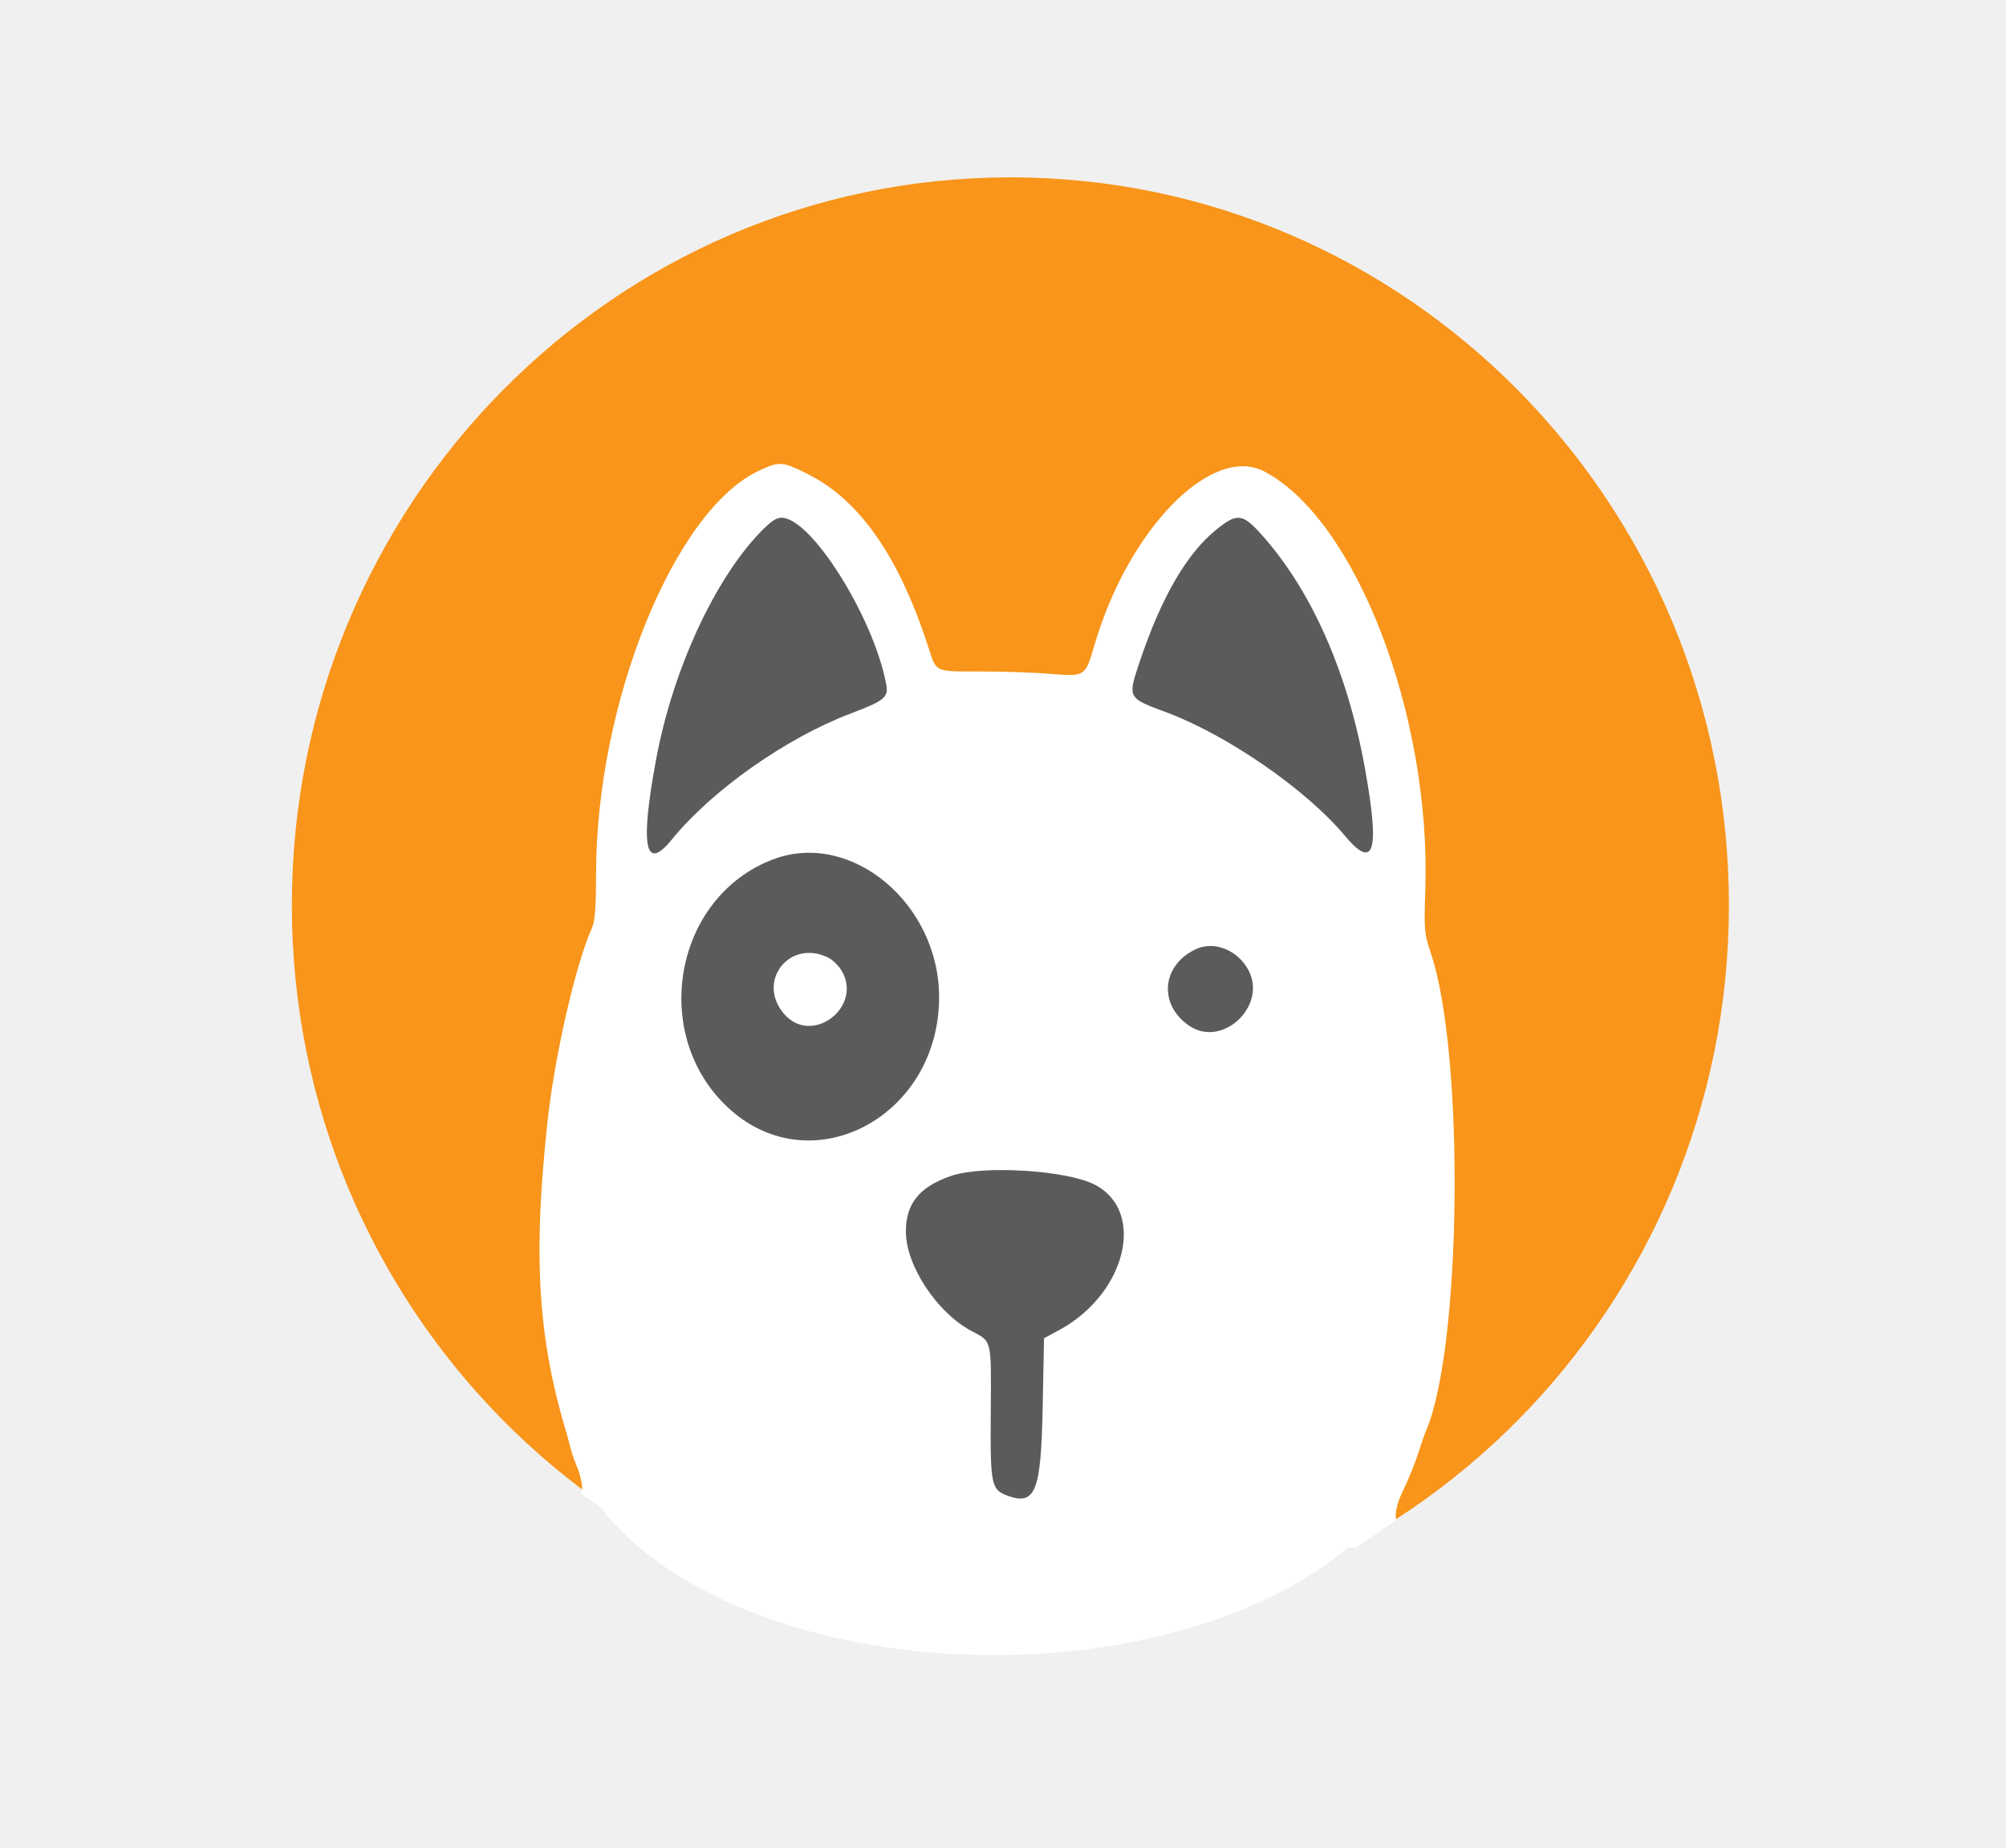
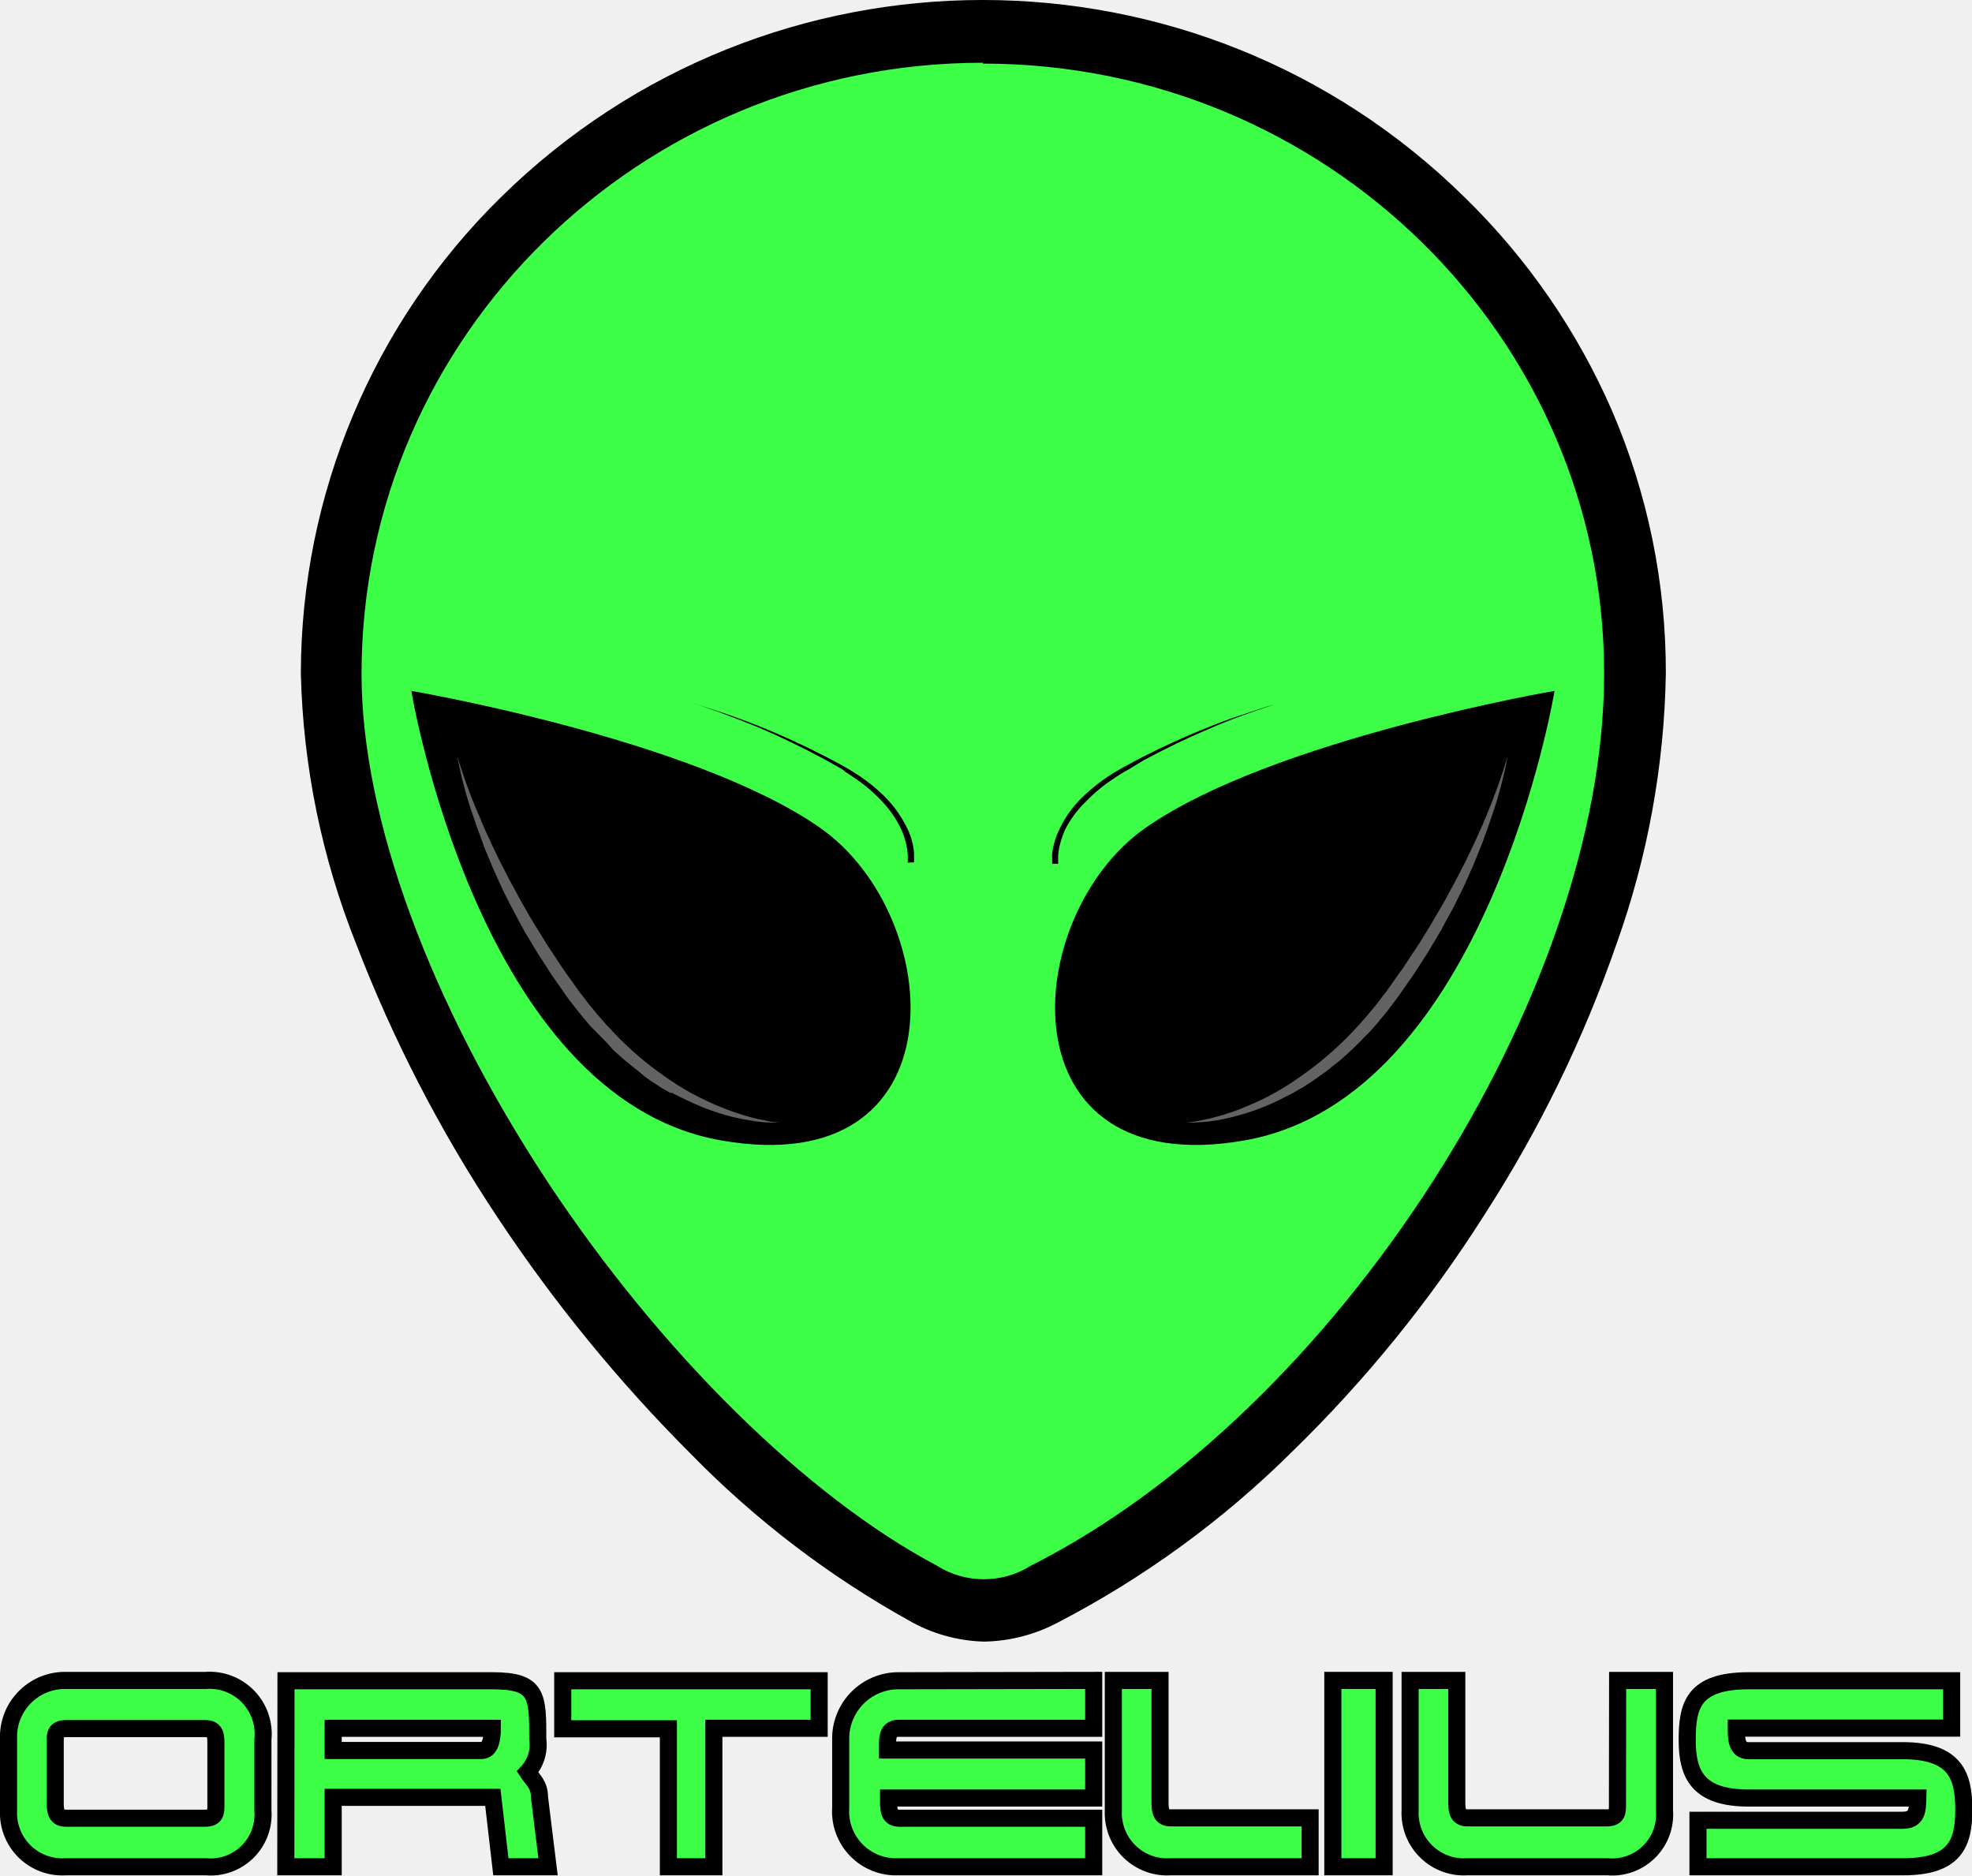
- <svg xmlns="http://www.w3.org/2000/svg" height="500" viewBox="0 0 543 500" width="543">
-   <path d="m79 245c0-108.727 87.153-197 194.5-197s194.5 88.273 194.5 197-87.153 197-194.5 197-194.5-88.273-194.5-197z" fill="#f8951a" />
-   <path d="m153 381.5c0-36.702 51.978-66.5 116-66.5s116 29.798 116 66.5-51.978 66.5-116 66.5-116-29.798-116-66.5z" fill="#fff" />
-   <path d="m367.061 418.894c-39.768.753-144.086.779-188.224.079l-21.6-14.688c.717-1.002.307-3.589-1.132-7.797-10.26-30.007-12.211-52.682-7.955-92.449 1.938-18.111 7.716-43.303 12.169-53.057.735-1.61 1.021-5.692 1.032-14.733.054-45.88 21.053-97.893 43.904-108.747 5.704-2.709 6.439-2.664 13.423.832 14.017 7.015 24.655 22.285 32.601 46.791 2.259 6.965 1.538 6.63 14.239 6.63 6.156 0 14.673.289 18.927.643 9.259.77 9.344.715 11.77-7.641 9.148-31.503 31.767-54.643 46.057-47.119 24.726 13.019 45.07 65.823 43.548 113.031-.361 11.183-.287 12.043 1.49 17.311 9.19 27.248 8.384 106.938-1.308 129.3-.351.81-1.325 3.628-2.165 6.261-.839 2.634-2.691 7.17-4.114 10.08-1.726 3.528-2.22 6.484-1.744 7.842z" fill="#fff" />
-   <g fill-rule="evenodd">
-     <path d="m205.507 144.37c-12.335 12.985-23.442 37.283-27.864 60.957-4.441 23.774-3.088 30.889 4.174 21.957 10.861-13.358 30.901-27.491 48.394-34.13 9.281-3.522 10.339-4.392 9.671-7.954-3.401-18.143-20.321-45.066-28.323-45.066-1.511 0-3.053 1.08-6.052 4.236z" fill="#5a5c5c" />
-     <path d="m329.099 143.474c-7.854 6.398-14.679 18.13-20.403 35.075-3.544 10.493-3.646 10.288 7.056 14.274 16.462 6.132 37.852 20.912 48.215 33.315 8.033 9.615 9.589 4.455 5.496-18.232-4.695-26.023-14.449-48.07-27.942-63.155-5.203-5.817-6.664-5.967-12.422-1.277z" fill="#5a5c5c" />
-     <path d="m209.468 232.538c-27.184 10.098-33.853 47.983-11.917 67.705 22.506 20.235 56.754 1.822 56.654-30.458-.079-25.269-23.805-45.023-44.737-37.247z" fill="#5a5c5c" />
-     <path d="m323.855 256.85c-9.43 4.285-10.415 15.097-1.899 20.836 8.927 6.016 21.04-5.319 16.033-15.003-2.806-5.426-9.212-8.07-14.134-5.833z" fill="#5a5c5c" />
-     <path d="m224.256 259.242c1.132.571 2.706 2.099 3.497 3.396 5.985 9.817-7.877 20.504-15.433 11.898-7.762-8.841 1.413-20.597 11.936-15.294z" fill="#fff" />
-     <path d="m257.426 318.296c-8.669 2.996-12.322 7.587-12.204 15.34.139 9.164 8.483 21.699 17.722 26.623 5.64 3.007 5.385 1.913 5.239 22.456-.138 19.399.109 20.555 4.735 22.203 7.345 2.615 8.879-1.299 9.317-23.767l.368-18.917 4.092-2.21c18.155-9.805 23.612-32.23 9.583-39.387-7.685-3.921-30.331-5.285-38.852-2.341z" fill="#5a5c5c" />
+ <svg xmlns="http://www.w3.org/2000/svg" id="Layer_1" data-name="Layer 1" viewBox="0 0 115.36 109.69">
+   <defs>
+     <style>.cls-1{fill:#3dff47;}.cls-2{fill:#636363;}.cls-3{isolation:isolate;}.cls-4{fill:none;stroke:#000;stroke-miterlimit:10;}</style>
+   </defs>
+   <path class="cls-1" d="M96.32,39.41c0,19.17-15.83,44.43-34.52,53.82a6.83,6.83,0,0,1-7.12-.06c-16.27-8.62-34.6-34.85-34.6-53.76,0-20.76,17.06-37.58,38.12-37.58S96.32,18.7,96.32,39.41Z" transform="translate(-0.7 0.02)" />
+   <path d="M58.26,96a9.31,9.31,0,0,1-4.4-1.24,55.64,55.64,0,0,1-12.69-9.68A89.39,89.39,0,0,1,29.8,71.18a82.08,82.08,0,0,1-8.27-16A45.67,45.67,0,0,1,18.3,39.41,39.08,39.08,0,0,1,30,11.52a40.2,40.2,0,0,1,56.38,0A39.44,39.44,0,0,1,95,24a38.68,38.68,0,0,1,3.15,15.37,49.39,49.39,0,0,1-2.87,15.78A73.67,73.67,0,0,1,87.56,71,76.4,76.4,0,0,1,76.3,84.88a56.19,56.19,0,0,1-13.71,10A9.52,9.52,0,0,1,58.26,96ZM58.2,3.65c-20.05,0-36.35,16-36.35,35.75,0,8.43,4,19.26,10.89,29.72,6.62,10,15.13,18.38,22.75,22.43a5.16,5.16,0,0,0,5.53,0c17.86-9,33.52-33.35,33.52-52.18C94.54,19.7,78.24,3.7,58.2,3.7Z" transform="translate(-0.7 0.02)" />
+   <path d="M91.64,40.39S87.72,64.17,73.53,66.68,60.3,53.57,67.73,48.39,91.64,40.39,91.64,40.39Z" transform="translate(-0.7 0.02)" />
+   <path class="cls-2" d="M70.05,65.64A5.68,5.68,0,0,0,71,65.5c.3-.06.6-.12.9-.21a12.09,12.09,0,0,0,1.75-.61,14.89,14.89,0,0,0,1.66-.8,15.89,15.89,0,0,0,1.56-1,19.47,19.47,0,0,0,2.81-2.4l.32-.34.16-.17.08-.08.07-.09.31-.35.15-.18.15-.18.3-.36c.1-.12.19-.25.28-.37l.29-.37.27-.38.54-.77.14-.19a1.27,1.27,0,0,0,.13-.19l.26-.4.52-.78.5-.8.25-.41a1.28,1.28,0,0,0,.11-.2l.12-.2.48-.82c.08-.13.15-.27.23-.41l.22-.41.23-.42c.07-.14.14-.28.22-.42l.43-.84.41-.85c.07-.14.13-.28.2-.43l.19-.43c.14-.29.26-.58.38-.87A34.64,34.64,0,0,0,88.9,44.2a23.91,23.91,0,0,1-1,3.71c-.1.3-.2.61-.32.91l-.16.45-.18.45-.36.88-.39.88c-.07.14-.13.29-.2.44l-.22.43-.21.43c-.07.14-.14.29-.22.43l-.46.84-.11.21a.72.72,0,0,1-.12.21l-.24.41-.49.82-.52.81-.26.4-.13.2-.14.19-.55.79-.28.39-.29.38c-.1.13-.19.26-.29.38l-.31.37-.15.19-.16.18-.32.36-.09.09-.08.08-.17.17c-.11.12-.21.23-.33.34l-.35.34-.17.16-.18.16-.36.32-.38.3-.18.15-.19.15-.39.28-.39.28-.4.26-.2.13-.21.12-.21.12-.1.06-.1.06-.43.22-.42.21a12.7,12.7,0,0,1-1.76.71,14.41,14.41,0,0,1-1.83.46A10.4,10.4,0,0,1,70.05,65.64Z" transform="translate(-0.7 0.02)" />
+   <path d="M62.25,50.5v-.3a1.31,1.31,0,0,1,0-.28,3.33,3.33,0,0,1,.1-.55,4.48,4.48,0,0,1,.38-1A6.23,6.23,0,0,1,64,46.63a10.16,10.16,0,0,1,1.67-1.33l.22-.14.23-.13.23-.14.23-.12c.31-.17.61-.34.93-.5,1.24-.63,2.52-1.22,3.82-1.73.64-.27,1.3-.51,2-.74s1.32-.45,2-.64c-.66.21-1.32.44-2,.69s-1.31.5-1.94.78c-1.29.54-2.54,1.15-3.77,1.81L66.7,45l-.22.12-.23.14-.22.14-.21.14a9.27,9.27,0,0,0-1.6,1.33A6.08,6.08,0,0,0,63,48.52a5.86,5.86,0,0,0-.33,1,4.46,4.46,0,0,0-.07.51v.48Z" transform="translate(-0.7 0.02)" />
+   <path d="M24.76,40.39s3.92,23.78,18.1,26.29,13.23-13.11,5.8-18.29S24.76,40.39,24.76,40.39Z" transform="translate(-0.7 0.02)" />
+   <path class="cls-2" d="M46.34,65.64a8.29,8.29,0,0,1-1.86-.14,11.64,11.64,0,0,1-1.83-.45,14.07,14.07,0,0,1-1.76-.71l-.43-.21L40,63.9l-.1,0-.1-.06-.21-.12-.21-.12-.2-.13-.4-.26-.39-.28L38,62.6l-.19-.15-.19-.15-.37-.3-.36-.32-.18-.16-.17-.16L36.23,61l-.34-.34-.16-.17-.09-.08-.08-.09L35.24,60l-.16-.19-.15-.18-.31-.37-.3-.38L34,58.47l-.27-.38-.55-.79-.14-.19-.13-.2-.26-.41-.52-.8-.49-.82-.25-.41a2.12,2.12,0,0,1-.11-.21l-.12-.21-.45-.85c-.08-.14-.15-.28-.22-.42l-.22-.43-.21-.44c-.07-.14-.13-.29-.2-.43-.13-.3-.27-.59-.39-.88l-.37-.89c-.06-.14-.12-.3-.17-.45l-.16-.45c-.12-.29-.22-.6-.32-.9a22.85,22.85,0,0,1-1-3.71,29.88,29.88,0,0,0,1.31,3.57c.12.29.24.58.37.87l.2.43c.06.14.13.28.2.43l.41.85.43.84c.07.14.14.28.22.42l.23.41.22.42c.08.14.15.28.23.41l.47.82.12.2.12.2.25.4.5.81.52.78.26.4a1.27,1.27,0,0,0,.13.19l.13.19.55.77.27.38.29.37c.09.12.18.25.28.37l.3.36.14.18.16.18.31.35.07.09.08.08.16.17.32.34a18.87,18.87,0,0,0,2.8,2.4,16,16,0,0,0,1.57,1,16.89,16.89,0,0,0,1.66.8,15.08,15.08,0,0,0,1.75.61,7.32,7.32,0,0,0,.9.21A4.18,4.18,0,0,0,46.34,65.64Z" transform="translate(-0.7 0.02)" />
+   <path d="M53.8,50.44V50.2a1,1,0,0,0,0-.25,2.74,2.74,0,0,0-.07-.5,4.35,4.35,0,0,0-.33-1,6.39,6.39,0,0,0-1.19-1.69,9.14,9.14,0,0,0-1.59-1.32l-.22-.15-.22-.14L50,45l-.22-.13-.91-.51c-1.23-.66-2.49-1.27-3.77-1.82-.67-.27-1.33-.53-2-.78s-1.3-.48-2-.68c.67.19,1.33.41,2,.63s1.31.48,2,.74q1.94.78,3.81,1.74l.93.49.23.13.23.13.23.14.22.14a10.1,10.1,0,0,1,1.67,1.32,6.68,6.68,0,0,1,1.28,1.75,4.06,4.06,0,0,1,.47,1.55v.58Z" transform="translate(-0.7 0.02)" />
+   <g class="cls-3">
+     <g class="cls-3">
+       <path class="cls-1" d="M16.08,105.87a3.07,3.07,0,0,1-3.35,3.3H4.57a3.15,3.15,0,0,1-3.37-3.3v-4.46a3.31,3.31,0,0,1,3.38-3.14h8.15a3.14,3.14,0,0,1,3.35,3.46ZM13.33,102c0-.45,0-.91-.6-.91H4.57c-.64,0-.64.35-.64.71v3.62c0,.53.07.91.63.91H12.7c.63,0,.63-.36.63-.76Z" transform="translate(-0.7 0.02)" />
+     </g>
+     <g class="cls-3">
+       <path class="cls-4" d="M16.08,105.87a3.07,3.07,0,0,1-3.35,3.3H4.57a3.15,3.15,0,0,1-3.37-3.3v-4.46a3.31,3.31,0,0,1,3.38-3.14h8.15a3.14,3.14,0,0,1,3.35,3.46ZM13.33,102c0-.45,0-.91-.6-.91H4.57c-.64,0-.64.35-.64.71v3.62c0,.53.07.91.63.91H12.7c.63,0,.63-.36.63-.76Z" transform="translate(-0.7 0.02)" />
+     </g>
+     <g class="cls-3">
+       <path class="cls-1" d="M17.43,98.29H29.5c2.66,0,2.66.85,2.66,3.44a2.34,2.34,0,0,1-.6,1.9c.3.46.7.72.7,1.48l.5,4.06H30l-.47-4.06H20.19v4.06H17.42Zm2.76,4.08h8.68c.5,0,.63-.64.63-1.3H20.19Z" transform="translate(-0.7 0.02)" />
+     </g>
+     <g class="cls-3">
+       <path class="cls-4" d="M17.43,98.29H29.5c2.66,0,2.66.85,2.66,3.44a2.34,2.34,0,0,1-.6,1.9c.3.46.7.72.7,1.48l.5,4.06H30l-.47-4.06H20.19v4.06H17.42Zm2.76,4.08h8.68c.5,0,.63-.64.63-1.3H20.19Z" transform="translate(-0.7 0.02)" />
+     </g>
+     <g class="cls-3">
+       <path class="cls-1" d="M33.62,98.29h15v2.78H42.46v8.1H39.8V101.1H33.62Z" transform="translate(-0.7 0.02)" />
+       <path class="cls-1" d="M64.68,98.27v2.8H53.27c-.58,0-.65.44-.65.91v.36H64.68v2.81h-12v.25c0,.53.07.93.63.93H64.68v2.84H53.27a3.24,3.24,0,0,1-3.39-3.46v-3.95a3.38,3.38,0,0,1,3.39-3.47Z" transform="translate(-0.7 0.02)" />
+       <path class="cls-1" d="M77.34,106.31v2.86H69.2a3.15,3.15,0,0,1-3.37-3.3v-7.6h2.73v7.13c0,.53.07.91.63.91Z" transform="translate(-0.7 0.02)" />
+       <path class="cls-1" d="M81.67,98.27v10.9h-3V98.27Z" transform="translate(-0.7 0.02)" />
+       <path class="cls-1" d="M95.33,98.27h2.74v7.6a3.07,3.07,0,0,1-3.35,3.3H86.56a3.15,3.15,0,0,1-3.37-3.3v-7.6h2.73v7.13c0,.53.07.91.63.91h8.14c.63,0,.63-.36.63-.76Z" transform="translate(-0.7 0.02)" />
+       <path class="cls-1" d="M112,102.38c3.11,0,3.58,1.49,3.58,3.45s-.5,3.34-3.55,3.34h-12v-2.72H112c.86,0,.87-.58.89-1.3H103c-3,0-3.6-1.41-3.6-3.39s.32-3.47,3.6-3.47h11.87v2.77H102.27c0,.57,0,1.32.71,1.32Z" transform="translate(-0.7 0.02)" />
+     </g>
+     <g class="cls-3">
+       <path class="cls-4" d="M33.62,98.29h15v2.78H42.46v8.1H39.8V101.1H33.62Z" transform="translate(-0.7 0.02)" />
+       <path class="cls-4" d="M64.68,98.27v2.8H53.27c-.58,0-.65.44-.65.91v.36H64.68v2.81h-12v.25c0,.53.07.93.63.93H64.68v2.84H53.27a3.24,3.24,0,0,1-3.39-3.46v-3.95a3.38,3.38,0,0,1,3.39-3.47Z" transform="translate(-0.7 0.02)" />
+       <path class="cls-4" d="M77.34,106.31v2.86H69.2a3.15,3.15,0,0,1-3.37-3.3v-7.6h2.73v7.13c0,.53.07.91.63.91Z" transform="translate(-0.7 0.02)" />
+       <path class="cls-4" d="M81.67,98.27v10.9h-3V98.27Z" transform="translate(-0.7 0.02)" />
+       <path class="cls-4" d="M95.33,98.27h2.74v7.6a3.07,3.07,0,0,1-3.35,3.3H86.56a3.15,3.15,0,0,1-3.37-3.3v-7.6h2.73v7.13c0,.53.07.91.63.91h8.14c.63,0,.63-.36.63-.76Z" transform="translate(-0.7 0.02)" />
+       <path class="cls-4" d="M112,102.38c3.11,0,3.58,1.49,3.58,3.45s-.5,3.34-3.55,3.34h-12v-2.72H112c.86,0,.87-.58.89-1.3H103c-3,0-3.6-1.41-3.6-3.39s.32-3.47,3.6-3.47h11.87v2.77H102.27c0,.57,0,1.32.71,1.32Z" transform="translate(-0.7 0.02)" />
+     </g>
  </g>
</svg>
